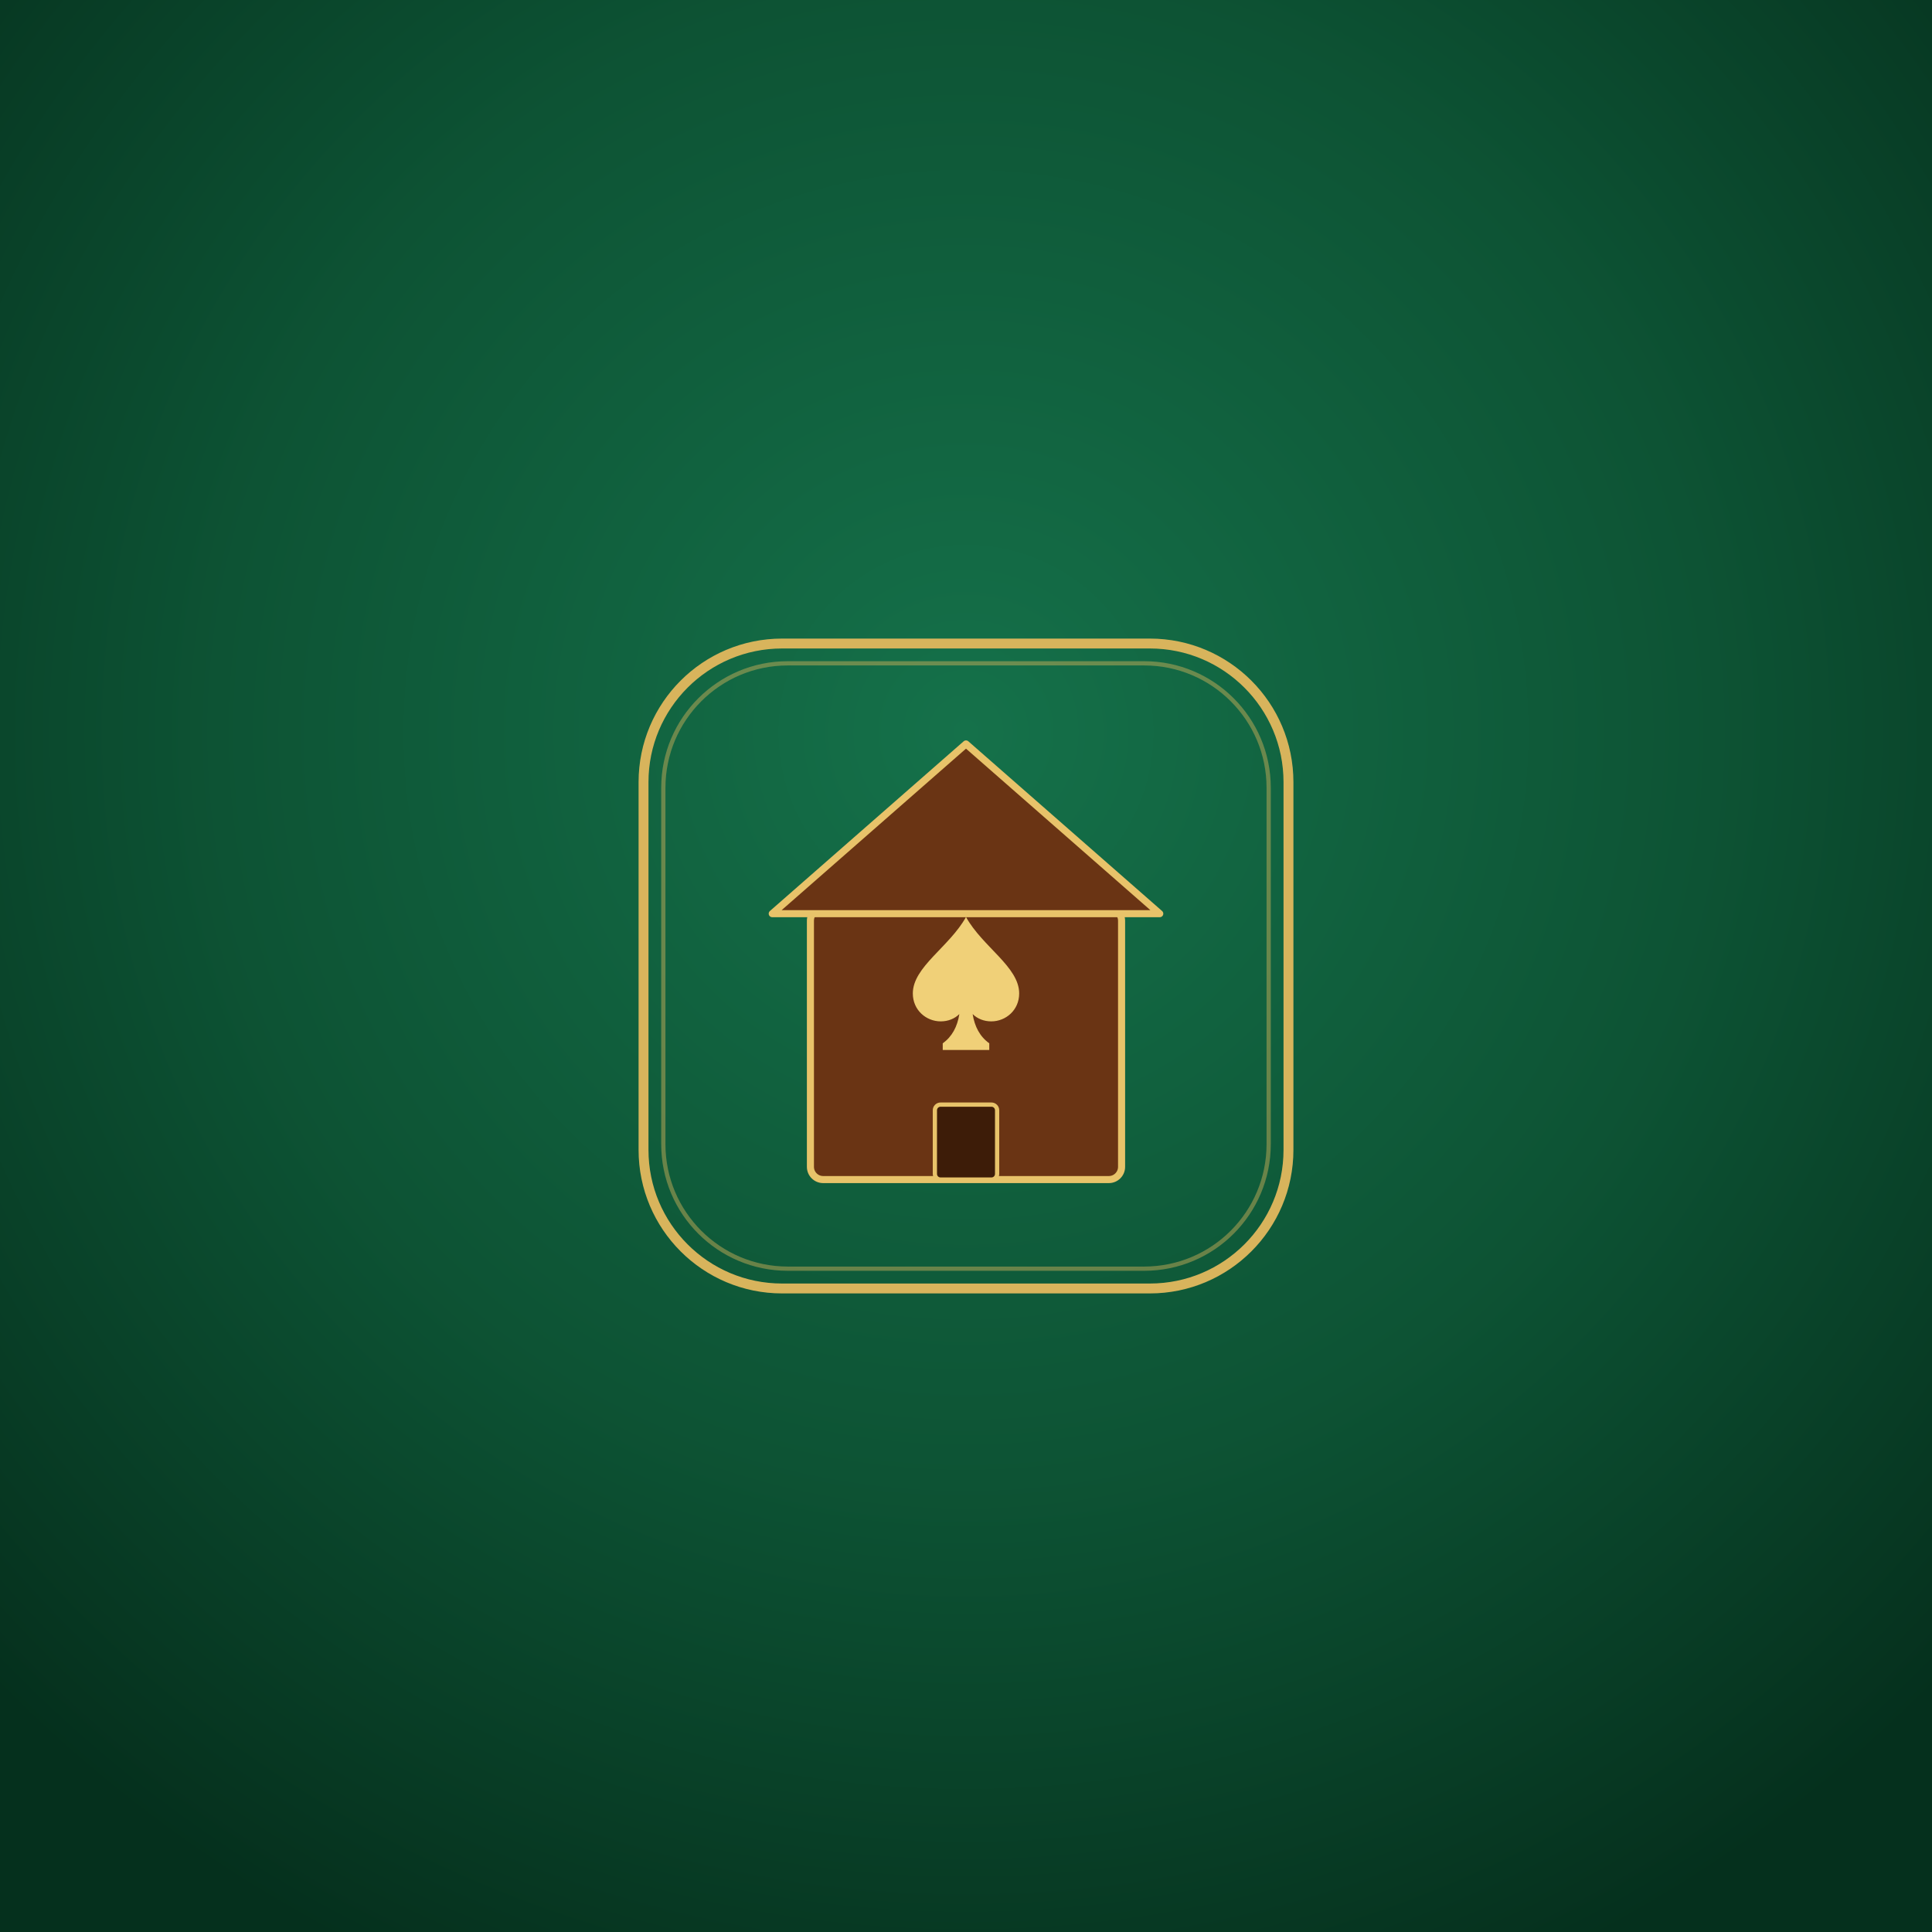
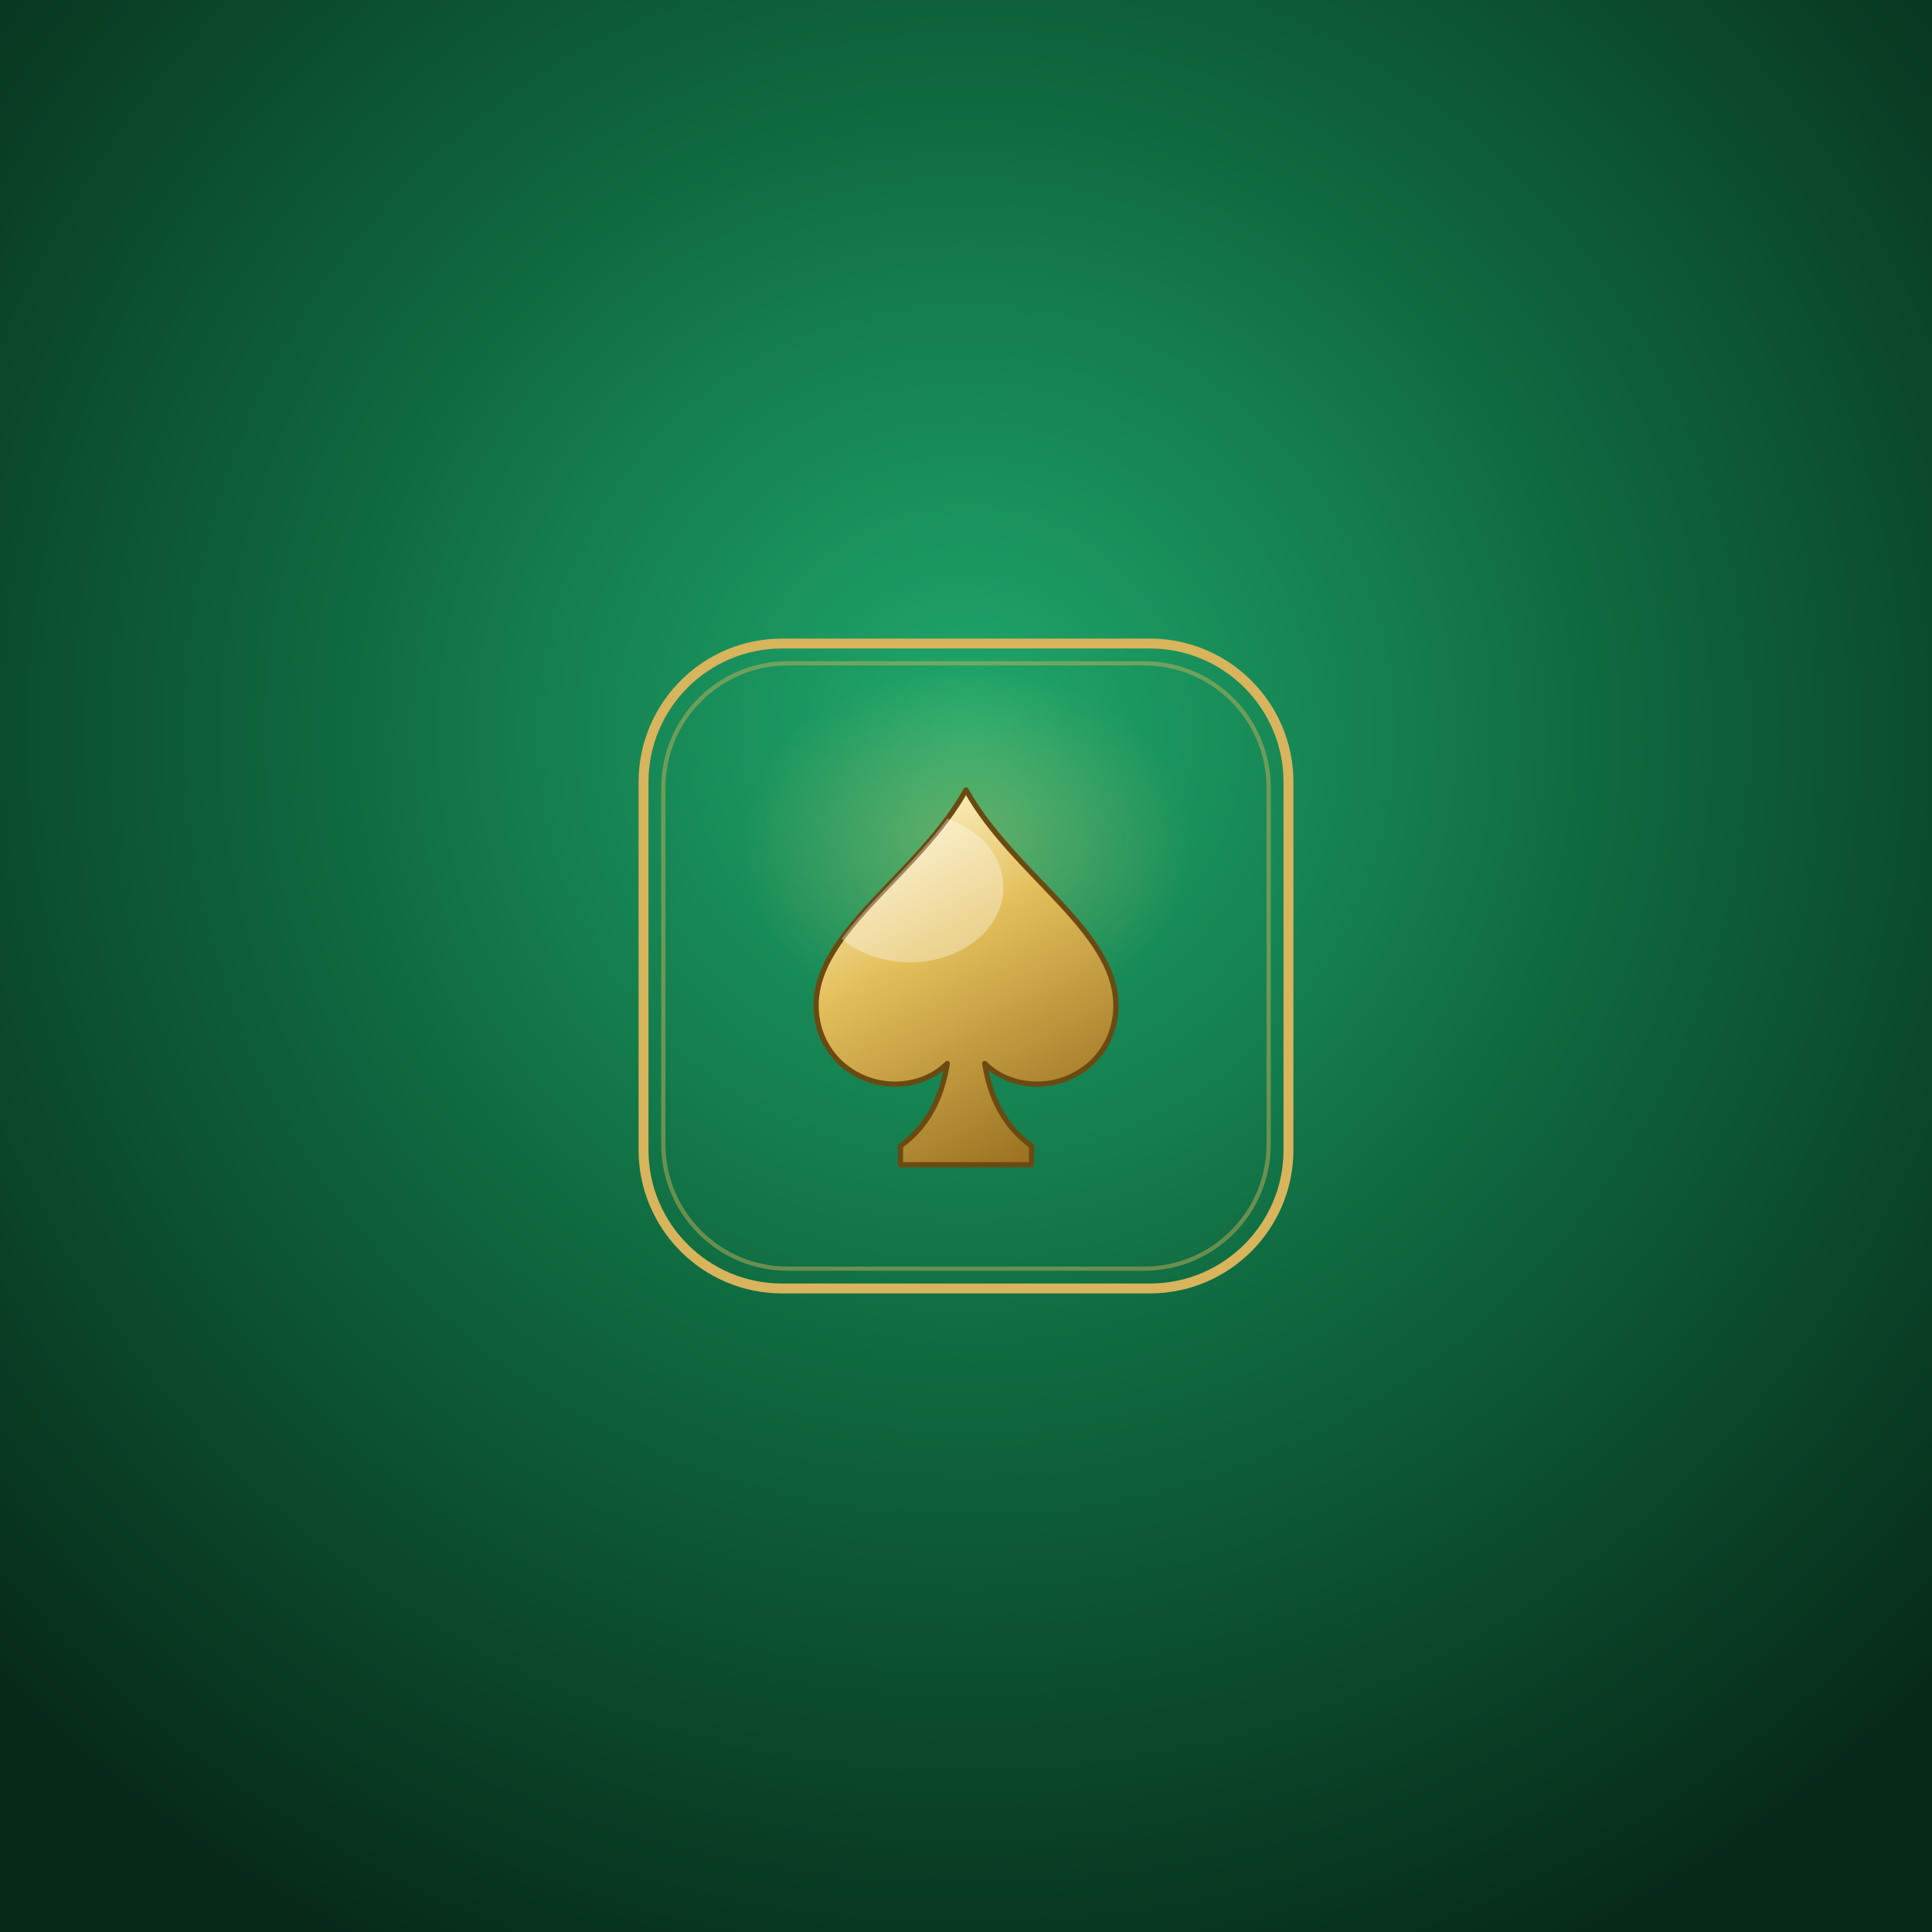
<svg xmlns="http://www.w3.org/2000/svg" width="2732" height="2732" viewBox="0 0 2732 2732">
  <defs>
    <radialGradient id="felt" cx="50%" cy="38%" r="70%">
-       <stop offset="0%" stop-color="#15714a" />
-       <stop offset="55%" stop-color="#0d5334" />
-       <stop offset="100%" stop-color="#05301d" />
+       <stop offset="0%" stop-color="#1fa86c" />
+       <stop offset="46%" stop-color="#0f6a40" />
+       <stop offset="100%" stop-color="#062918" />
    </radialGradient>
+     <radialGradient id="glow" cx="50%" cy="40%" r="42%">
+       <stop offset="0%" stop-color="#ffd66e" stop-opacity="0.32" />
+       <stop offset="100%" stop-color="#ffd66e" stop-opacity="0" />
+     </radialGradient>
+     <linearGradient id="spadeGold" x1="0.28" y1="0" x2="0.72" y2="1">
+       <stop offset="0%" stop-color="#fff6d0" />
+       <stop offset="38%" stop-color="#e4c05c" />
+       <stop offset="100%" stop-color="#9a7020" />
+     </linearGradient>
+     <clipPath id="spadeClip">
+       <path d="M12 2C9.5 6.5 4 9.5 4 13.5c0 2.5 2 4.2 4.2 4.2 1.1 0 2.1-.4 2.8-1.1-.3 1.9-1.1 3.4-2.5 4.4v1h7v-1c-1.4-1-2.2-2.5-2.5-4.4.7.7 1.7 1.1 2.8 1.1 2.2 0 4.2-1.7 4.2-4.2C20 9.5 14.5 6.5 12 2z" />
+     </clipPath>
  </defs>
  <rect width="2732" height="2732" fill="url(#felt)" />
  <g transform="translate(854, 854)">
+     <ellipse cx="512" cy="400" rx="380" ry="300" fill="url(#glow)" />
    <rect x="56" y="56" width="912" height="912" rx="196" fill="none" stroke="#d8b45c" stroke-width="14" />
    <rect x="84" y="84" width="856" height="856" rx="176" fill="none" stroke="#d8b45c" stroke-opacity="0.45" stroke-width="6" />
-     <rect x="292" y="430" width="440" height="384" rx="18" fill="#6a3414" stroke="#e8c36a" stroke-width="10" />
-     <polygon points="512,198 238,438 786,438" fill="#6a3414" stroke="#e8c36a" stroke-width="10" stroke-linejoin="round" />
-     <rect x="468" y="708" width="88" height="106" rx="8" fill="#3d1c08" stroke="#e8c36a" stroke-width="6" />
-     <g transform="translate(512, 548) scale(9.4) translate(-12, -13.2)">
-       <path fill="#f0d078" d="M12 2C9.5 6.5 4 9.5 4 13.5c0 2.5 2 4.2 4.2 4.2 1.1 0 2.1-.4 2.8-1.1-.3 1.9-1.1 3.4-2.5 4.4v1h7v-1c-1.4-1-2.2-2.5-2.5-4.4.7.7 1.7 1.1 2.8 1.1 2.2 0 4.2-1.7 4.2-4.2C20 9.5 14.5 6.5 12 2z" />
+     <g transform="translate(512, 528) scale(26.5) translate(-12, -12)">
+       <path fill="url(#spadeGold)" stroke="#6b4a12" stroke-width="0.28" stroke-linejoin="round" d="M12 2C9.5 6.5 4 9.5 4 13.5c0 2.5 2 4.2 4.2 4.2 1.1 0 2.1-.4 2.8-1.1-.3 1.9-1.1 3.4-2.5 4.4v1h7v-1c-1.4-1-2.2-2.5-2.5-4.4.7.7 1.7 1.1 2.8 1.1 2.2 0 4.2-1.7 4.2-4.2C20 9.5 14.5 6.5 12 2z" />
+       <ellipse cx="9" cy="7.2" rx="5" ry="4" fill="#fff" opacity="0.34" clip-path="url(#spadeClip)" />
    </g>
  </g>
</svg>
